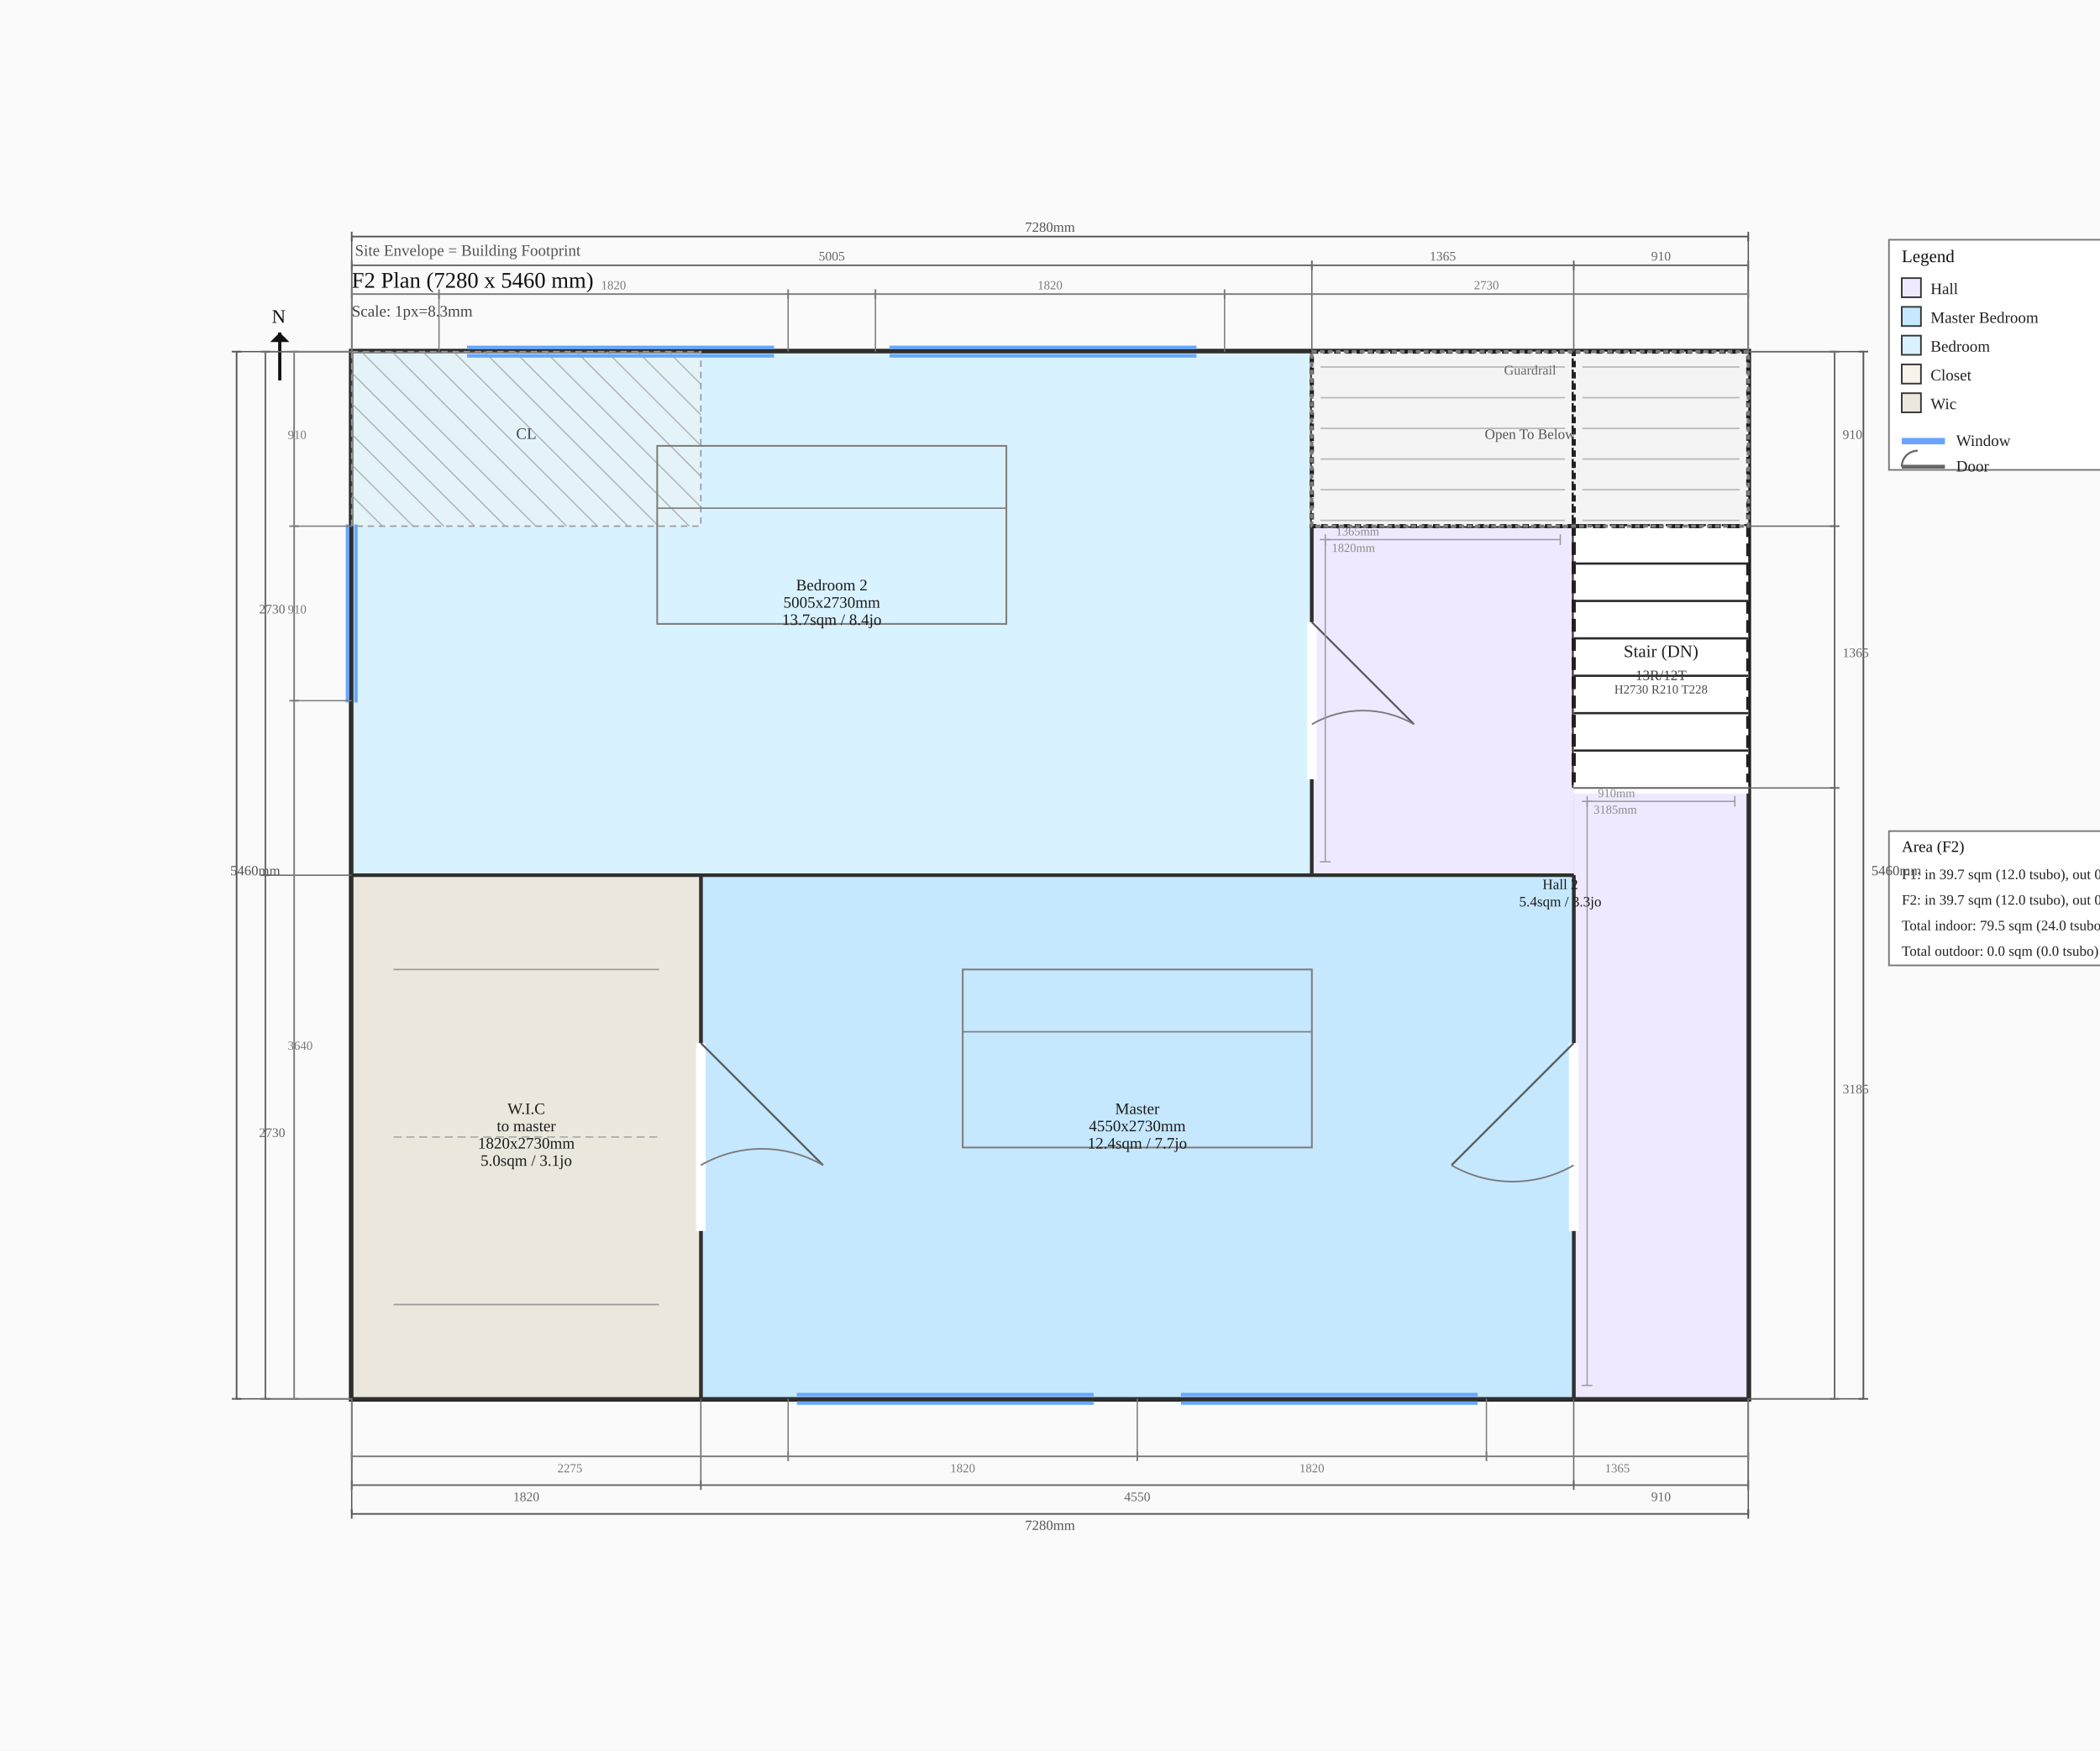
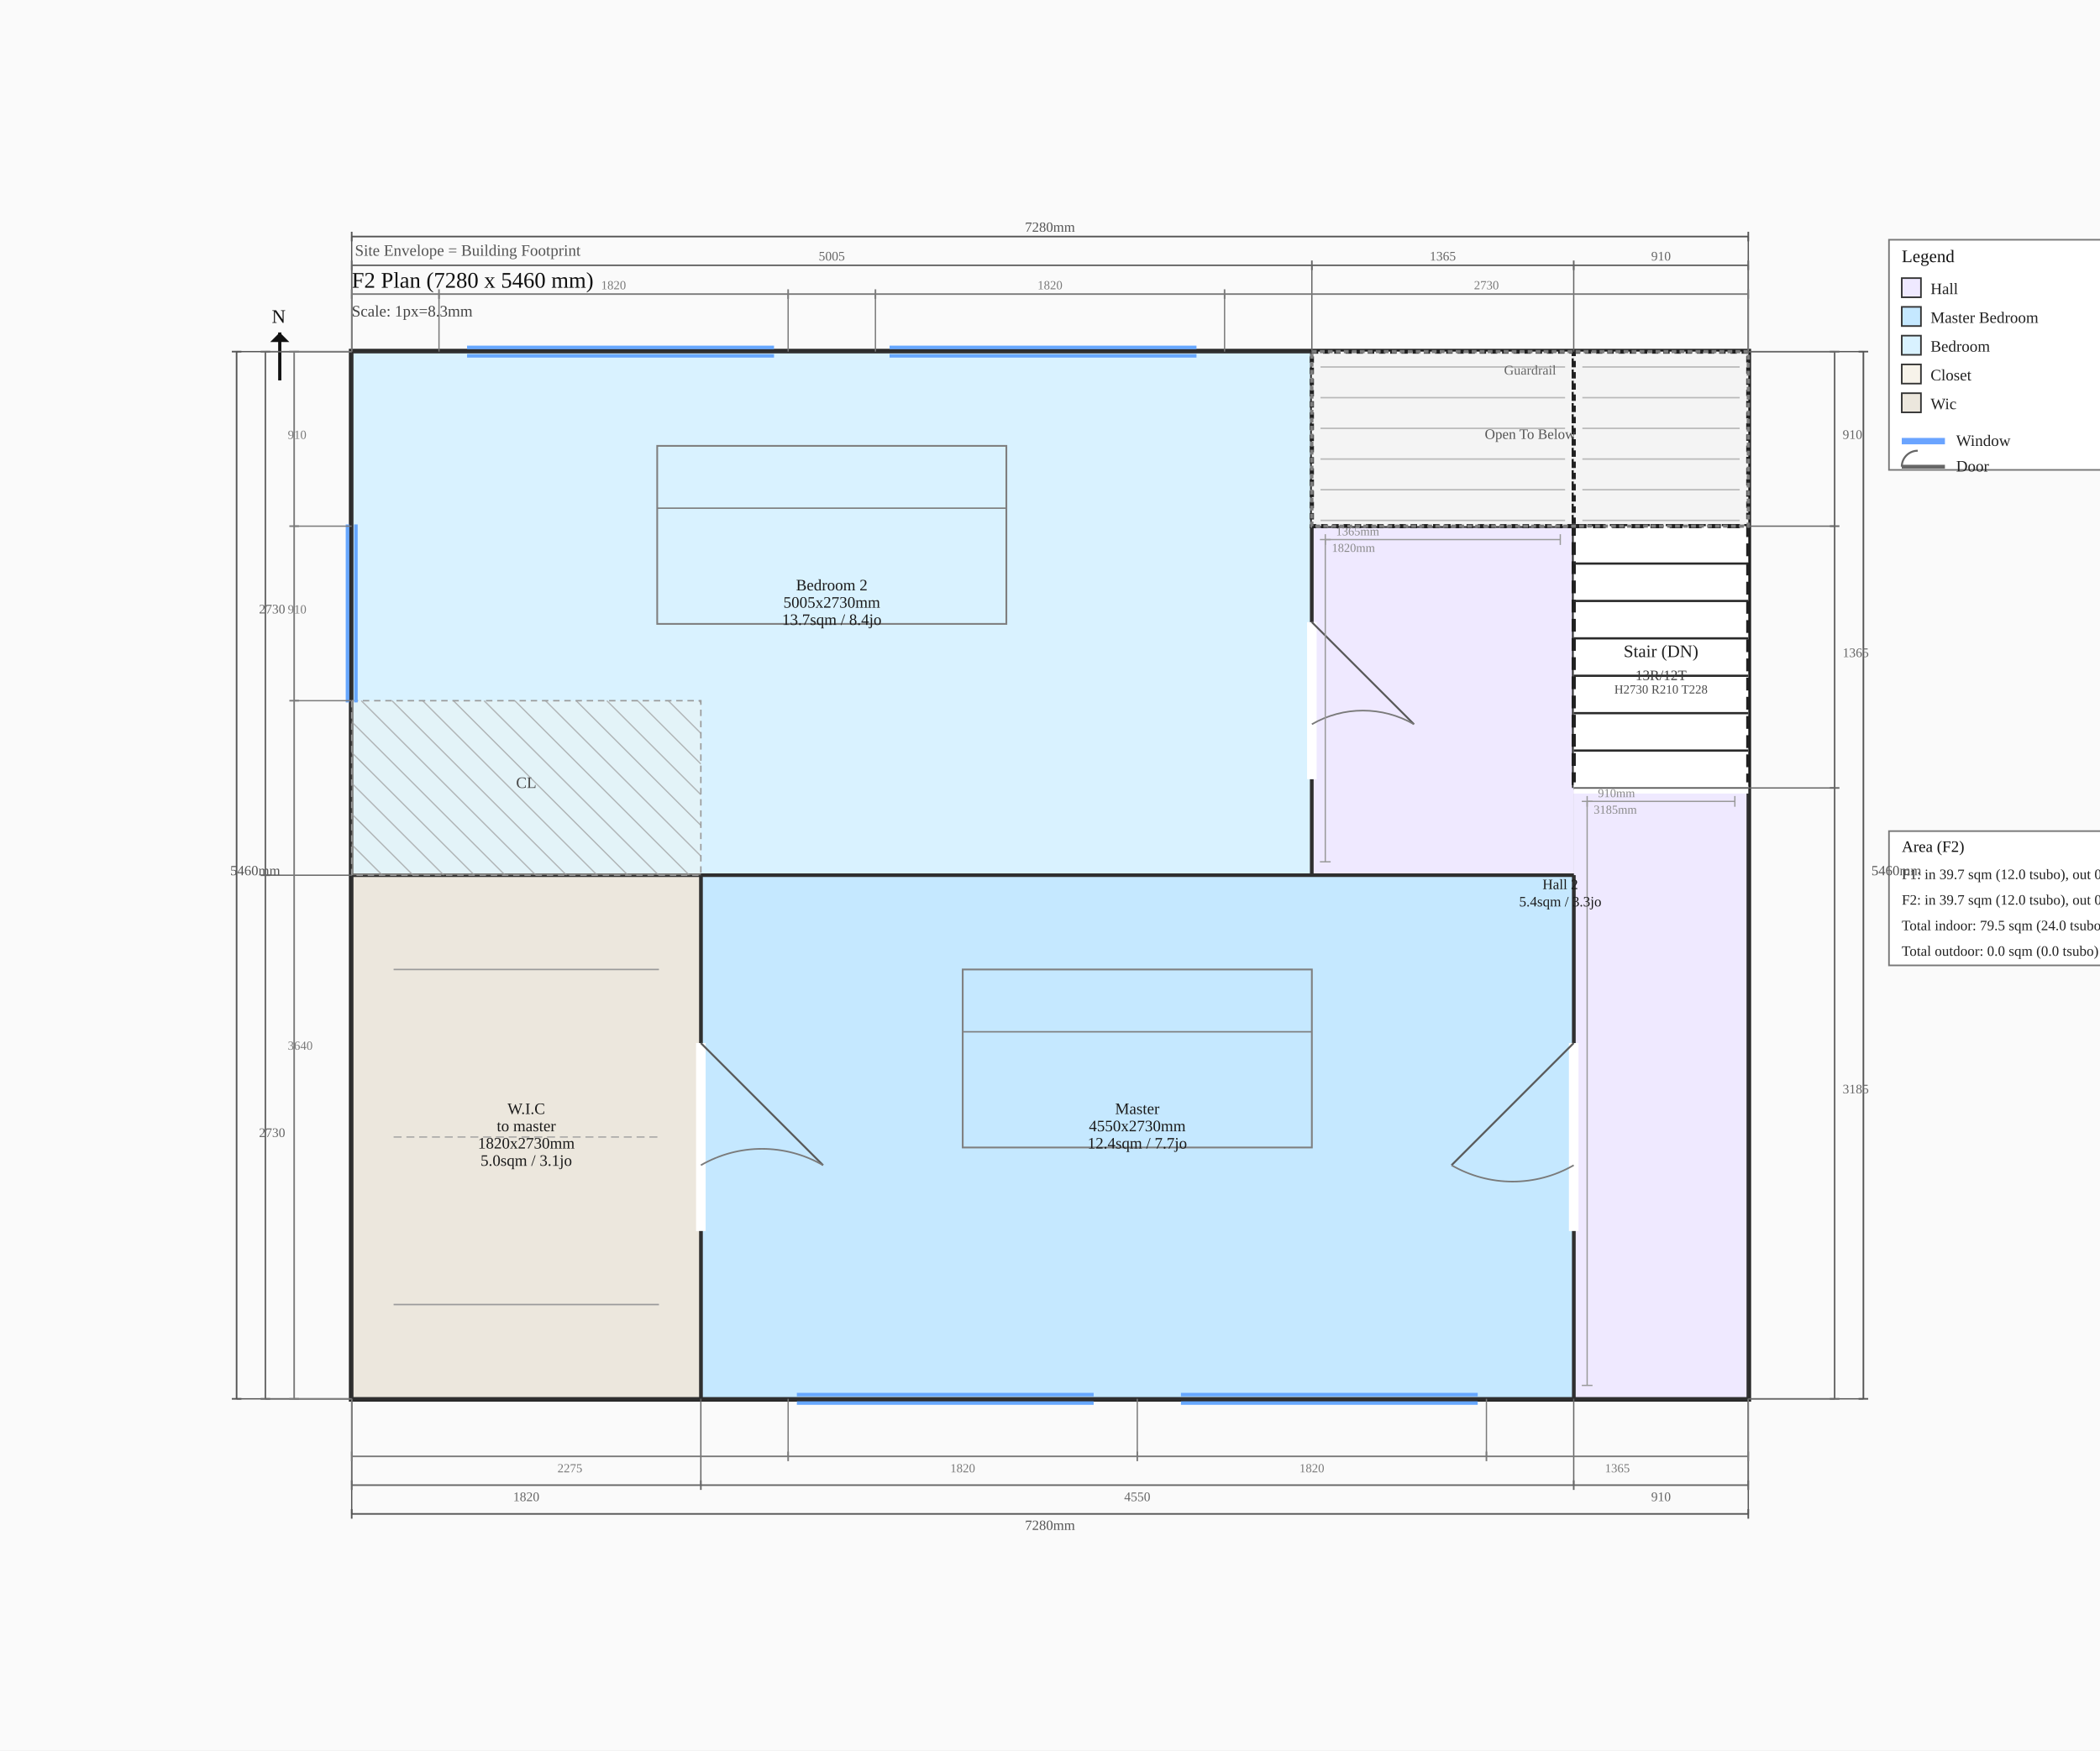
<svg xmlns="http://www.w3.org/2000/svg" baseProfile="tiny" height="1095.2px" version="1.2" width="1313.6px">
  <defs />
  <rect fill="#fafafa" height="1095.2" width="1313.6" x="0" y="0" />
  <line stroke="#ececec" stroke-width="0.7" x1="220.0" x2="220.0" y1="220.0" y2="875.2" />
  <line stroke="#ececec" stroke-width="0.7" x1="274.6" x2="274.6" y1="220.0" y2="875.2" />
  <line stroke="#ececec" stroke-width="0.7" x1="329.2" x2="329.2" y1="220.0" y2="875.2" />
  <line stroke="#ececec" stroke-width="0.7" x1="383.8" x2="383.8" y1="220.0" y2="875.2" />
  <line stroke="#ececec" stroke-width="0.7" x1="438.4" x2="438.4" y1="220.0" y2="875.2" />
  <line stroke="#ececec" stroke-width="0.7" x1="493.0" x2="493.0" y1="220.0" y2="875.2" />
  <line stroke="#ececec" stroke-width="0.7" x1="547.6" x2="547.6" y1="220.0" y2="875.2" />
  <line stroke="#ececec" stroke-width="0.7" x1="602.2" x2="602.2" y1="220.0" y2="875.2" />
  <line stroke="#ececec" stroke-width="0.7" x1="656.8" x2="656.8" y1="220.0" y2="875.2" />
  <line stroke="#ececec" stroke-width="0.7" x1="711.4" x2="711.4" y1="220.0" y2="875.2" />
  <line stroke="#ececec" stroke-width="0.7" x1="766.0" x2="766.0" y1="220.0" y2="875.2" />
  <line stroke="#ececec" stroke-width="0.7" x1="820.6" x2="820.6" y1="220.0" y2="875.2" />
  <line stroke="#ececec" stroke-width="0.7" x1="875.2" x2="875.2" y1="220.0" y2="875.2" />
  <line stroke="#ececec" stroke-width="0.7" x1="929.8" x2="929.8" y1="220.0" y2="875.2" />
  <line stroke="#ececec" stroke-width="0.7" x1="984.4" x2="984.4" y1="220.0" y2="875.2" />
  <line stroke="#ececec" stroke-width="0.7" x1="1039.0" x2="1039.0" y1="220.0" y2="875.2" />
  <line stroke="#ececec" stroke-width="0.7" x1="1093.6" x2="1093.6" y1="220.0" y2="875.2" />
  <line stroke="#d1d1d1" stroke-width="1.1" x1="220.0" x2="220.0" y1="220.0" y2="875.2" />
  <line stroke="#d1d1d1" stroke-width="1.1" x1="329.2" x2="329.2" y1="220.0" y2="875.2" />
  <line stroke="#d1d1d1" stroke-width="1.1" x1="438.4" x2="438.4" y1="220.0" y2="875.2" />
  <line stroke="#d1d1d1" stroke-width="1.1" x1="547.6" x2="547.6" y1="220.0" y2="875.2" />
  <line stroke="#d1d1d1" stroke-width="1.1" x1="656.8" x2="656.8" y1="220.0" y2="875.2" />
  <line stroke="#d1d1d1" stroke-width="1.1" x1="766.0" x2="766.0" y1="220.0" y2="875.2" />
  <line stroke="#d1d1d1" stroke-width="1.1" x1="875.2" x2="875.2" y1="220.0" y2="875.2" />
  <line stroke="#d1d1d1" stroke-width="1.1" x1="984.4" x2="984.4" y1="220.0" y2="875.2" />
  <line stroke="#d1d1d1" stroke-width="1.1" x1="1093.6" x2="1093.6" y1="220.0" y2="875.2" />
  <line stroke="#d1d1d1" stroke-width="1.1" x1="220.0" x2="1093.6" y1="220.0" y2="220.0" />
  <line stroke="#d1d1d1" stroke-width="1.1" x1="220.0" x2="1093.6" y1="329.2" y2="329.2" />
  <line stroke="#d1d1d1" stroke-width="1.1" x1="220.0" x2="1093.6" y1="438.4" y2="438.4" />
  <line stroke="#d1d1d1" stroke-width="1.1" x1="220.0" x2="1093.6" y1="547.6" y2="547.6" />
  <line stroke="#d1d1d1" stroke-width="1.1" x1="220.0" x2="1093.6" y1="656.8" y2="656.8" />
  <line stroke="#d1d1d1" stroke-width="1.1" x1="220.0" x2="1093.6" y1="766.0" y2="766.0" />
  <line stroke="#d1d1d1" stroke-width="1.1" x1="220.0" x2="1093.6" y1="875.2" y2="875.2" />
  <line stroke="#ececec" stroke-width="0.7" x1="220.0" x2="1093.6" y1="220.0" y2="220.0" />
  <line stroke="#ececec" stroke-width="0.7" x1="220.0" x2="1093.6" y1="274.6" y2="274.6" />
  <line stroke="#ececec" stroke-width="0.7" x1="220.0" x2="1093.6" y1="329.2" y2="329.2" />
  <line stroke="#ececec" stroke-width="0.7" x1="220.0" x2="1093.6" y1="383.8" y2="383.8" />
  <line stroke="#ececec" stroke-width="0.7" x1="220.0" x2="1093.6" y1="438.4" y2="438.4" />
  <line stroke="#ececec" stroke-width="0.7" x1="220.0" x2="1093.6" y1="493.0" y2="493.0" />
  <line stroke="#ececec" stroke-width="0.7" x1="220.0" x2="1093.6" y1="547.6" y2="547.6" />
  <line stroke="#ececec" stroke-width="0.7" x1="220.0" x2="1093.6" y1="602.2" y2="602.2" />
  <line stroke="#ececec" stroke-width="0.7" x1="220.0" x2="1093.6" y1="656.8" y2="656.8" />
  <line stroke="#ececec" stroke-width="0.7" x1="220.0" x2="1093.6" y1="711.4" y2="711.4" />
  <line stroke="#ececec" stroke-width="0.7" x1="220.0" x2="1093.6" y1="766.0" y2="766.0" />
  <line stroke="#ececec" stroke-width="0.7" x1="220.0" x2="1093.6" y1="820.6" y2="820.6" />
  <line stroke="#ececec" stroke-width="0.7" x1="220.0" x2="1093.6" y1="875.2" y2="875.2" />
  <rect fill="none" height="655.2" stroke="#6a6a6a" stroke-dasharray="8,4" stroke-width="2" width="873.6" x="220.0" y="220.0" />
  <rect fill="none" height="655.2" stroke="#1f1f1f" stroke-width="3.5" width="873.6" x="220.0" y="220.0" />
  <text fill="#555555" font-size="10" x="222.0" y="160.0">Site Envelope = Building Footprint</text>
  <rect fill="#d9f2ff" height="327.6" stroke="none" width="600.6" x="220.0" y="220.0" />
  <line stroke="#2f2f2f" stroke-width="2.2" x1="220.0" x2="820.6" y1="547.6" y2="547.6" />
  <line stroke="#2f2f2f" stroke-width="2.2" x1="220.0" x2="820.6" y1="220.0" y2="220.0" />
  <line stroke="#2f2f2f" stroke-width="2.2" x1="820.6" x2="820.6" y1="220.0" y2="547.6" />
  <line stroke="#2f2f2f" stroke-width="2.2" x1="220.0" x2="220.0" y1="220.0" y2="547.6" />
  <rect fill="#efe9ff" height="382.2" stroke="none" width="109.2" x="984.4" y="493.0" />
  <rect fill="#efe9ff" height="218.4" stroke="none" width="163.8" x="820.6" y="329.2" />
  <line stroke="#2f2f2f" stroke-width="2.2" x1="984.4" x2="1093.6" y1="875.2" y2="875.2" />
  <line stroke="#2f2f2f" stroke-width="2.2" x1="820.6" x2="984.4" y1="547.6" y2="547.6" />
  <line stroke="#2f2f2f" stroke-width="2.2" x1="820.6" x2="984.4" y1="329.2" y2="329.2" />
  <line stroke="#2f2f2f" stroke-width="2.2" x1="984.4" x2="1093.6" y1="493.0" y2="493.0" />
  <line stroke="#2f2f2f" stroke-width="2.2" x1="984.4" x2="984.4" y1="329.2" y2="493.0" />
  <line stroke="#2f2f2f" stroke-width="2.2" x1="984.4" x2="984.4" y1="547.6" y2="875.2" />
  <line stroke="#2f2f2f" stroke-width="2.2" x1="820.6" x2="820.6" y1="329.2" y2="547.6" />
  <line stroke="#2f2f2f" stroke-width="2.2" x1="1093.6" x2="1093.6" y1="493.0" y2="875.2" />
  <rect fill="#c5e8ff" height="327.6" stroke="none" width="546.0" x="438.4" y="547.6" />
  <line stroke="#2f2f2f" stroke-width="2.2" x1="438.4" x2="984.4" y1="547.6" y2="547.6" />
  <line stroke="#2f2f2f" stroke-width="2.2" x1="438.4" x2="984.4" y1="875.2" y2="875.2" />
  <line stroke="#2f2f2f" stroke-width="2.2" x1="984.4" x2="984.4" y1="547.6" y2="875.2" />
  <line stroke="#2f2f2f" stroke-width="2.2" x1="438.4" x2="438.4" y1="547.6" y2="875.2" />
  <rect fill="#ece7dd" height="327.6" stroke="none" width="218.4" x="220.0" y="547.6" />
  <line stroke="#2f2f2f" stroke-width="2.2" x1="220.0" x2="438.4" y1="547.6" y2="547.6" />
  <line stroke="#2f2f2f" stroke-width="2.2" x1="220.0" x2="438.4" y1="875.2" y2="875.2" />
  <line stroke="#2f2f2f" stroke-width="2.2" x1="220.0" x2="220.0" y1="547.6" y2="875.2" />
  <line stroke="#2f2f2f" stroke-width="2.2" x1="438.4" x2="438.4" y1="547.6" y2="875.2" />
-   <rect fill="#f7f3ea" fill-opacity="0.35" height="109.2" stroke="#9a9a9a" stroke-dasharray="4,3" stroke-width="0.9" width="218.4" x="220.0" y="220.0" />
-   <line stroke="#9c9c9c" stroke-opacity="0.7" stroke-width="0.8" x1="220.0" x2="239.2" y1="310.0" y2="329.2" />
-   <line stroke="#9c9c9c" stroke-opacity="0.7" stroke-width="0.8" x1="220.0" x2="258.4" y1="290.8" y2="329.2" />
-   <line stroke="#9c9c9c" stroke-opacity="0.7" stroke-width="0.8" x1="220.0" x2="277.6" y1="271.6" y2="329.2" />
-   <line stroke="#9c9c9c" stroke-opacity="0.7" stroke-width="0.8" x1="220.0" x2="296.8" y1="252.4" y2="329.2" />
-   <line stroke="#9c9c9c" stroke-opacity="0.7" stroke-width="0.8" x1="220.0" x2="316.0" y1="233.2" y2="329.2" />
-   <line stroke="#9c9c9c" stroke-opacity="0.7" stroke-width="0.8" x1="226.0" x2="335.2" y1="220.0" y2="329.2" />
-   <line stroke="#9c9c9c" stroke-opacity="0.7" stroke-width="0.8" x1="245.2" x2="354.4" y1="220.0" y2="329.2" />
-   <line stroke="#9c9c9c" stroke-opacity="0.7" stroke-width="0.8" x1="264.4" x2="373.6" y1="220.0" y2="329.2" />
-   <line stroke="#9c9c9c" stroke-opacity="0.7" stroke-width="0.8" x1="283.6" x2="392.8" y1="220.0" y2="329.2" />
-   <line stroke="#9c9c9c" stroke-opacity="0.7" stroke-width="0.8" x1="302.8" x2="412.0" y1="220.0" y2="329.2" />
-   <line stroke="#9c9c9c" stroke-opacity="0.7" stroke-width="0.8" x1="322.0" x2="431.2" y1="220.0" y2="329.2" />
-   <line stroke="#9c9c9c" stroke-opacity="0.7" stroke-width="0.8" x1="341.2" x2="438.4" y1="220.0" y2="317.2" />
-   <line stroke="#9c9c9c" stroke-opacity="0.7" stroke-width="0.8" x1="360.4" x2="438.4" y1="220.0" y2="298.0" />
-   <line stroke="#9c9c9c" stroke-opacity="0.7" stroke-width="0.8" x1="379.6" x2="438.4" y1="220.0" y2="278.8" />
-   <line stroke="#9c9c9c" stroke-opacity="0.7" stroke-width="0.8" x1="398.8" x2="438.4" y1="220.0" y2="259.6" />
-   <line stroke="#9c9c9c" stroke-opacity="0.7" stroke-width="0.8" x1="418.0" x2="438.4" y1="220.0" y2="240.4" />
-   <line stroke="#9c9c9c" stroke-opacity="0.7" stroke-width="0.8" x1="437.2" x2="438.4" y1="220.0" y2="221.2" />
+   <rect fill="#f7f3ea" fill-opacity="0.35" height="109.2" stroke="#9a9a9a" stroke-dasharray="4,3" stroke-width="0.9" width="218.4" x="220.0" y="438.4" />
+   <line stroke="#9c9c9c" stroke-opacity="0.7" stroke-width="0.8" x1="220.0" x2="239.2" y1="528.4" y2="547.6" />
+   <line stroke="#9c9c9c" stroke-opacity="0.7" stroke-width="0.8" x1="220.0" x2="258.4" y1="509.2" y2="547.6" />
+   <line stroke="#9c9c9c" stroke-opacity="0.7" stroke-width="0.8" x1="220.0" x2="277.6" y1="490.0" y2="547.6" />
+   <line stroke="#9c9c9c" stroke-opacity="0.7" stroke-width="0.8" x1="220.0" x2="296.8" y1="470.8" y2="547.6" />
+   <line stroke="#9c9c9c" stroke-opacity="0.7" stroke-width="0.8" x1="220.0" x2="316.0" y1="451.6" y2="547.6" />
+   <line stroke="#9c9c9c" stroke-opacity="0.7" stroke-width="0.8" x1="226.0" x2="335.2" y1="438.4" y2="547.6" />
+   <line stroke="#9c9c9c" stroke-opacity="0.7" stroke-width="0.8" x1="245.2" x2="354.4" y1="438.4" y2="547.6" />
+   <line stroke="#9c9c9c" stroke-opacity="0.7" stroke-width="0.8" x1="264.4" x2="373.6" y1="438.4" y2="547.6" />
+   <line stroke="#9c9c9c" stroke-opacity="0.7" stroke-width="0.8" x1="283.6" x2="392.8" y1="438.4" y2="547.6" />
+   <line stroke="#9c9c9c" stroke-opacity="0.7" stroke-width="0.8" x1="302.8" x2="412.0" y1="438.4" y2="547.6" />
+   <line stroke="#9c9c9c" stroke-opacity="0.7" stroke-width="0.8" x1="322.0" x2="431.2" y1="438.4" y2="547.6" />
+   <line stroke="#9c9c9c" stroke-opacity="0.7" stroke-width="0.8" x1="341.2" x2="438.4" y1="438.4" y2="535.6" />
+   <line stroke="#9c9c9c" stroke-opacity="0.7" stroke-width="0.8" x1="360.4" x2="438.4" y1="438.4" y2="516.4" />
+   <line stroke="#9c9c9c" stroke-opacity="0.7" stroke-width="0.8" x1="379.6" x2="438.4" y1="438.4" y2="497.2" />
+   <line stroke="#9c9c9c" stroke-opacity="0.7" stroke-width="0.8" x1="398.8" x2="438.4" y1="438.4" y2="478.0" />
+   <line stroke="#9c9c9c" stroke-opacity="0.7" stroke-width="0.8" x1="418.0" x2="438.4" y1="438.4" y2="458.8" />
+   <line stroke="#9c9c9c" stroke-opacity="0.7" stroke-width="0.8" x1="437.2" x2="438.4" y1="438.4" y2="439.6" />
  <rect fill="none" height="111.384" stroke="#7f7f7f" stroke-width="1.1" width="218.4" x="602.2" y="606.568" />
  <line stroke="#7f7f7f" stroke-width="0.9" x1="602.2" x2="820.6" y1="645.552" y2="645.552" />
  <rect fill="none" height="111.384" stroke="#7f7f7f" stroke-width="1.1" width="218.4" x="411.1" y="278.968" />
  <line stroke="#7f7f7f" stroke-width="0.9" x1="411.1" x2="629.5" y1="317.952" y2="317.952" />
  <line stroke="#9a9a9a" stroke-width="0.9" x1="246.208" x2="412.192" y1="606.568" y2="606.568" />
  <line stroke="#9a9a9a" stroke-width="0.9" x1="246.208" x2="412.192" y1="816.232" y2="816.232" />
  <line stroke="#9a9a9a" stroke-dasharray="5,3" stroke-width="0.7" x1="246.208" x2="412.192" y1="711.4" y2="711.4" />
  <rect fill="#f4f4f4" height="109.2" stroke="#202020" stroke-dasharray="4,3" stroke-width="2.6" width="163.8" x="820.6" y="220.0" />
  <line stroke="#b8b8b8" stroke-width="0.9" x1="826.0" x2="979.0" y1="229.6" y2="229.6" />
  <line stroke="#b8b8b8" stroke-width="0.9" x1="826.0" x2="979.0" y1="248.8" y2="248.8" />
  <line stroke="#b8b8b8" stroke-width="0.9" x1="826.0" x2="979.0" y1="268.0" y2="268.0" />
  <line stroke="#b8b8b8" stroke-width="0.9" x1="826.0" x2="979.0" y1="287.2" y2="287.2" />
  <line stroke="#b8b8b8" stroke-width="0.9" x1="826.0" x2="979.0" y1="306.4" y2="306.4" />
  <line stroke="#b8b8b8" stroke-width="0.9" x1="826.0" x2="979.0" y1="325.6" y2="325.6" />
  <rect fill="#f4f4f4" height="109.2" stroke="#202020" stroke-dasharray="4,3" stroke-width="2.6" width="109.2" x="984.4" y="220.0" />
  <line stroke="#b8b8b8" stroke-width="0.9" x1="989.8" x2="1088.2" y1="229.6" y2="229.6" />
  <line stroke="#b8b8b8" stroke-width="0.9" x1="989.8" x2="1088.2" y1="248.8" y2="248.8" />
  <line stroke="#b8b8b8" stroke-width="0.9" x1="989.8" x2="1088.2" y1="268.0" y2="268.0" />
  <line stroke="#b8b8b8" stroke-width="0.9" x1="989.8" x2="1088.2" y1="287.2" y2="287.2" />
  <line stroke="#b8b8b8" stroke-width="0.9" x1="989.8" x2="1088.2" y1="306.4" y2="306.4" />
  <line stroke="#b8b8b8" stroke-width="0.9" x1="989.8" x2="1088.2" y1="325.6" y2="325.6" />
  <rect fill="#ffffff" height="163.8" stroke="#202020" stroke-dasharray="8,4" stroke-width="2.6" width="109.2" x="984.4" y="329.2" />
  <text fill="#555555" font-size="9" text-anchor="middle" x="957.1" y="274.6">Open To Below</text>
  <rect fill="none" height="109.2" stroke="#7e7e7e" stroke-dasharray="3,2" stroke-width="2.0" width="273.0" x="820.6" y="220.0" />
  <text fill="#666666" font-size="8.5" text-anchor="middle" x="957.1" y="234.4">Guardrail</text>
  <line stroke="#2a2a2a" stroke-width="1.4" x1="984.4" x2="1093.6" y1="352.6" y2="352.6" />
  <line stroke="#2a2a2a" stroke-width="1.4" x1="984.4" x2="1093.6" y1="376.0" y2="376.0" />
  <line stroke="#2a2a2a" stroke-width="1.4" x1="984.4" x2="1093.6" y1="399.4" y2="399.4" />
  <line stroke="#2a2a2a" stroke-width="1.4" x1="984.4" x2="1093.6" y1="422.8" y2="422.8" />
  <line stroke="#2a2a2a" stroke-width="1.4" x1="984.4" x2="1093.6" y1="446.2" y2="446.2" />
  <line stroke="#2a2a2a" stroke-width="1.4" x1="984.4" x2="1093.6" y1="469.6" y2="469.6" />
  <text fill="#202020" font-size="11" text-anchor="middle" x="1039.0" y="411.1">Stair (DN)</text>
  <text fill="#3a3a3a" font-size="9.0" text-anchor="middle" x="1039.0" y="425.5">13R/12T</text>
  <text fill="#4a4a4a" font-size="7.8" text-anchor="middle" x="1039.0" y="433.9">H2730 R210 T228</text>
  <line stroke="#ffffff" stroke-width="7" x1="984.4" x2="1093.6" y1="493.0" y2="493.0" />
  <line stroke="#5e5e5e" stroke-width="1.0" x1="984.4" x2="1093.6" y1="493.0" y2="493.0" />
  <line stroke="#ffffff" stroke-width="6" x1="984.4" x2="984.4" y1="652.6" y2="770.2" />
  <line stroke="#595959" stroke-width="1.2" x1="984.4" x2="907.96" y1="652.6" y2="729.04" />
  <path d="M 984.4,729.04 A 76.44,76.44 0 0 1 907.96,729.04" fill="none" stroke="#7a7a7a" stroke-width="1.0" />
  <line stroke="#ffffff" stroke-width="6" x1="820.6" x2="820.6" y1="389.26" y2="487.54" />
  <line stroke="#595959" stroke-width="1.2" x1="820.6" x2="884.482" y1="389.26" y2="453.142" />
  <path d="M 820.6,453.142 A 63.882,63.882 0 0 1 884.482,453.142" fill="none" stroke="#7a7a7a" stroke-width="1.0" />
  <line stroke="#ffffff" stroke-width="6" x1="438.4" x2="438.4" y1="652.6" y2="770.2" />
  <line stroke="#595959" stroke-width="1.2" x1="438.4" x2="514.84" y1="652.6" y2="729.04" />
  <path d="M 438.4,729.04 A 76.44,76.44 0 0 1 514.84,729.04" fill="none" stroke="#7a7a7a" stroke-width="1.0" />
  <line stroke="#66a7ff" stroke-width="2.2" x1="498.46" x2="684.1" y1="872.56" y2="872.56" />
  <line stroke="#66a7ff" stroke-width="2.2" x1="498.46" x2="684.1" y1="877.84" y2="877.84" />
  <line stroke="#66a7ff" stroke-width="2.2" x1="738.7" x2="924.34" y1="872.56" y2="872.56" />
  <line stroke="#66a7ff" stroke-width="2.2" x1="738.7" x2="924.34" y1="877.84" y2="877.84" />
  <line stroke="#66a7ff" stroke-width="2.2" x1="217.36" x2="217.36" y1="328.12" y2="439.48" />
  <line stroke="#66a7ff" stroke-width="2.2" x1="222.64" x2="222.64" y1="328.12" y2="439.48" />
  <line stroke="#66a7ff" stroke-width="2.2" x1="292.168" x2="484.168" y1="217.36" y2="217.36" />
  <line stroke="#66a7ff" stroke-width="2.2" x1="292.168" x2="484.168" y1="222.64" y2="222.64" />
  <line stroke="#66a7ff" stroke-width="2.2" x1="556.432" x2="748.432" y1="217.36" y2="217.36" />
  <line stroke="#66a7ff" stroke-width="2.2" x1="556.432" x2="748.432" y1="222.64" y2="222.64" />
  <line stroke="#9a9a9a" stroke-width="0.8" x1="992.8" x2="1085.2" y1="501.4" y2="501.4" />
  <line stroke="#9a9a9a" stroke-width="0.8" x1="992.8" x2="992.8" y1="498.04" y2="504.76" />
  <line stroke="#9a9a9a" stroke-width="0.8" x1="1085.2" x2="1085.2" y1="498.04" y2="504.76" />
  <text fill="#8a8a8a" font-size="7.6" text-anchor="start" x="999.52" y="498.76">910mm</text>
  <line stroke="#9a9a9a" stroke-width="0.8" x1="992.8" x2="992.8" y1="501.4" y2="866.8" />
  <line stroke="#9a9a9a" stroke-width="0.8" x1="989.44" x2="996.16" y1="501.4" y2="501.4" />
  <line stroke="#9a9a9a" stroke-width="0.8" x1="989.44" x2="996.16" y1="866.8" y2="866.8" />
  <text fill="#8a8a8a" font-size="7.6" text-anchor="start" x="996.88" y="509.08">3185mm</text>
  <line stroke="#9a9a9a" stroke-width="0.8" x1="829.0" x2="976.0" y1="337.6" y2="337.6" />
  <line stroke="#9a9a9a" stroke-width="0.8" x1="829.0" x2="829.0" y1="334.24" y2="340.96" />
  <line stroke="#9a9a9a" stroke-width="0.8" x1="976.0" x2="976.0" y1="334.24" y2="340.96" />
  <text fill="#8a8a8a" font-size="7.6" text-anchor="start" x="835.72" y="334.96">1365mm</text>
  <line stroke="#9a9a9a" stroke-width="0.8" x1="829.0" x2="829.0" y1="337.6" y2="539.2" />
  <line stroke="#9a9a9a" stroke-width="0.8" x1="825.64" x2="832.36" y1="337.6" y2="337.6" />
  <line stroke="#9a9a9a" stroke-width="0.8" x1="825.64" x2="832.36" y1="539.2" y2="539.2" />
  <text fill="#8a8a8a" font-size="7.6" text-anchor="start" x="833.08" y="345.28">1820mm</text>
  <text fill="#1b1b1b" font-size="10" text-anchor="middle" x="520.3" y="369.4">Bedroom 2</text>
  <text fill="#1b1b1b" font-size="10" text-anchor="middle" x="520.3" y="380.2">5005x2730mm</text>
  <text fill="#1b1b1b" font-size="10" text-anchor="middle" x="520.3" y="391.0">13.7sqm / 8.4jo</text>
  <text fill="#1b1b1b" font-size="9" text-anchor="middle" x="976.0" y="556.3">Hall 2</text>
  <text fill="#1b1b1b" font-size="9" text-anchor="middle" x="976.0" y="567.1">5.4sqm / 3.3jo</text>
  <text fill="#1b1b1b" font-size="10" text-anchor="middle" x="711.4" y="697.0">Master</text>
  <text fill="#1b1b1b" font-size="10" text-anchor="middle" x="711.4" y="707.8">4550x2730mm</text>
  <text fill="#1b1b1b" font-size="10" text-anchor="middle" x="711.4" y="718.6">12.4sqm / 7.7jo</text>
  <text fill="#1b1b1b" font-size="10" text-anchor="middle" x="329.2" y="697.0">W.I.C</text>
  <text fill="#1b1b1b" font-size="10" text-anchor="middle" x="329.2" y="707.8">to master</text>
  <text fill="#1b1b1b" font-size="10" text-anchor="middle" x="329.2" y="718.6">1820x2730mm</text>
  <text fill="#1b1b1b" font-size="10" text-anchor="middle" x="329.2" y="729.4">5.0sqm / 3.1jo</text>
-   <text fill="#4a4a4a" font-size="10" text-anchor="middle" x="329.2" y="274.6">CL</text>
+   <text fill="#4a4a4a" font-size="10" text-anchor="middle" x="329.2" y="493.0">CL</text>
  <text fill="#111111" font-size="14" x="220.0" y="180.0">F2 Plan  (7280 x 5460 mm)</text>
  <text fill="#444444" font-size="10" x="220.0" y="198.0">Scale: 1px=8.3mm</text>
  <rect fill="#ffffff" height="144" stroke="#777777" stroke-width="1" width="170" x="1181.6" y="150.0" />
  <text fill="#111111" font-size="11" x="1189.6" y="164.0">Legend</text>
  <rect fill="#efe9ff" height="12" stroke="#333333" stroke-width="1" width="12" x="1189.6" y="174.0" />
  <text fill="#222222" font-size="10" x="1207.6" y="184.0">Hall</text>
  <rect fill="#c5e8ff" height="12" stroke="#333333" stroke-width="1" width="12" x="1189.6" y="192.0" />
  <text fill="#222222" font-size="10" x="1207.6" y="202.0">Master Bedroom</text>
  <rect fill="#d9f2ff" height="12" stroke="#333333" stroke-width="1" width="12" x="1189.6" y="210.0" />
  <text fill="#222222" font-size="10" x="1207.6" y="220.0">Bedroom</text>
  <rect fill="#f7f3ea" height="12" stroke="#333333" stroke-width="1" width="12" x="1189.6" y="228.0" />
  <text fill="#222222" font-size="10" x="1207.6" y="238.0">Closet</text>
  <rect fill="#ece7dd" height="12" stroke="#333333" stroke-width="1" width="12" x="1189.6" y="246.0" />
  <text fill="#222222" font-size="10" x="1207.6" y="256.0">Wic</text>
  <line stroke="#6aa4ff" stroke-width="4" x1="1189.6" x2="1216.6" y1="276.0" y2="276.0" />
  <text fill="#222222" font-size="10" x="1223.6" y="279.0">Window</text>
  <line stroke="#666666" stroke-width="2.4" x1="1189.6" x2="1216.6" y1="292.0" y2="292.0" />
  <path d="M 1189.6,292.0 A 10,10 0 0 1 1199.6,282.0" fill="none" stroke="#666666" stroke-width="1.2" />
  <text fill="#222222" font-size="10" x="1223.6" y="295.0">Door</text>
  <rect fill="#ffffff" height="84" stroke="#777777" stroke-width="1" width="200" x="1181.6" y="520.0" />
  <text fill="#111111" font-size="10" x="1189.6" y="533.0">Area (F2)</text>
  <text fill="#222222" font-size="9" x="1189.6" y="550.0">F1: in 39.7 sqm (12.0 tsubo), out 0.0 sqm (0.0 tsubo)</text>
  <text fill="#222222" font-size="9" x="1189.6" y="566.0">F2: in 39.7 sqm (12.0 tsubo), out 0.0 sqm (0.0 tsubo)</text>
  <text fill="#222222" font-size="9" x="1189.6" y="582.0">Total indoor: 79.5 sqm (24.0 tsubo)</text>
  <text fill="#222222" font-size="9" x="1189.6" y="598.0">Total outdoor: 0.0 sqm (0.0 tsubo)</text>
  <line stroke="#111111" stroke-width="2" x1="175.0" x2="175.0" y1="238.0" y2="208.0" />
  <polygon fill="#111111" points="175.0,208.0 181.0,214.0 169.0,214.0" />
  <text fill="#111111" font-size="12" x="170.0" y="202.0">N</text>
  <line stroke="#545454" stroke-width="1.0" x1="220.0" x2="1093.6" y1="148.0" y2="148.0" />
  <line stroke="#545454" stroke-width="0.8" x1="220.0" x2="220.0" y1="220.0" y2="148.0" />
  <line stroke="#545454" stroke-width="1.0" x1="220.0" x2="220.0" y1="145.0" y2="151.0" />
  <line stroke="#545454" stroke-width="0.8" x1="1093.6" x2="1093.6" y1="220.0" y2="148.0" />
  <line stroke="#545454" stroke-width="1.0" x1="1093.6" x2="1093.6" y1="145.0" y2="151.0" />
  <text fill="#545454" font-size="8.8" text-anchor="middle" x="656.8" y="145.0">7280mm</text>
  <line stroke="#666666" stroke-width="1.0" x1="220.0" x2="1093.6" y1="166.0" y2="166.0" />
  <line stroke="#666666" stroke-width="0.8" x1="220.0" x2="220.0" y1="220.0" y2="166.0" />
  <line stroke="#666666" stroke-width="1.0" x1="220.0" x2="220.0" y1="163.0" y2="169.0" />
  <line stroke="#666666" stroke-width="0.8" x1="820.6" x2="820.6" y1="220.0" y2="166.0" />
  <line stroke="#666666" stroke-width="1.0" x1="820.6" x2="820.6" y1="163.0" y2="169.0" />
  <line stroke="#666666" stroke-width="0.8" x1="984.4" x2="984.4" y1="220.0" y2="166.0" />
  <line stroke="#666666" stroke-width="1.0" x1="984.4" x2="984.4" y1="163.0" y2="169.0" />
  <line stroke="#666666" stroke-width="0.8" x1="1093.6" x2="1093.6" y1="220.0" y2="166.0" />
  <line stroke="#666666" stroke-width="1.0" x1="1093.6" x2="1093.6" y1="163.0" y2="169.0" />
  <text fill="#666666" font-size="8.2" text-anchor="middle" x="520.3" y="163.0">5005</text>
  <text fill="#666666" font-size="8.2" text-anchor="middle" x="902.5" y="163.0">1365</text>
  <text fill="#666666" font-size="8.2" text-anchor="middle" x="1039.0" y="163.0">910</text>
  <line stroke="#7a7a7a" stroke-width="1.0" x1="220.0" x2="1093.6" y1="184.0" y2="184.0" />
  <line stroke="#7a7a7a" stroke-width="0.8" x1="220.0" x2="220.0" y1="220.0" y2="184.0" />
  <line stroke="#7a7a7a" stroke-width="1.0" x1="220.0" x2="220.0" y1="181.0" y2="187.0" />
  <line stroke="#7a7a7a" stroke-width="0.8" x1="274.6" x2="274.6" y1="220.0" y2="184.0" />
  <line stroke="#7a7a7a" stroke-width="1.0" x1="274.6" x2="274.6" y1="181.0" y2="187.0" />
  <line stroke="#7a7a7a" stroke-width="0.8" x1="493.0" x2="493.0" y1="220.0" y2="184.0" />
  <line stroke="#7a7a7a" stroke-width="1.0" x1="493.0" x2="493.0" y1="181.0" y2="187.0" />
  <line stroke="#7a7a7a" stroke-width="0.8" x1="547.6" x2="547.6" y1="220.0" y2="184.0" />
  <line stroke="#7a7a7a" stroke-width="1.0" x1="547.6" x2="547.6" y1="181.0" y2="187.0" />
  <line stroke="#7a7a7a" stroke-width="0.8" x1="766.0" x2="766.0" y1="220.0" y2="184.0" />
  <line stroke="#7a7a7a" stroke-width="1.0" x1="766.0" x2="766.0" y1="181.0" y2="187.0" />
  <line stroke="#7a7a7a" stroke-width="0.8" x1="1093.6" x2="1093.6" y1="220.0" y2="184.0" />
  <line stroke="#7a7a7a" stroke-width="1.0" x1="1093.6" x2="1093.6" y1="181.0" y2="187.0" />
  <text fill="#7a7a7a" font-size="7.8" text-anchor="middle" x="383.8" y="181.0">1820</text>
  <text fill="#7a7a7a" font-size="7.8" text-anchor="middle" x="656.8" y="181.0">1820</text>
  <text fill="#7a7a7a" font-size="7.8" text-anchor="middle" x="929.8" y="181.0">2730</text>
  <line stroke="#545454" stroke-width="1.0" x1="220.0" x2="1093.6" y1="947.2" y2="947.2" />
  <line stroke="#545454" stroke-width="0.8" x1="220.0" x2="220.0" y1="875.2" y2="947.2" />
  <line stroke="#545454" stroke-width="1.0" x1="220.0" x2="220.0" y1="944.2" y2="950.2" />
  <line stroke="#545454" stroke-width="0.8" x1="1093.6" x2="1093.6" y1="875.2" y2="947.2" />
  <line stroke="#545454" stroke-width="1.0" x1="1093.6" x2="1093.6" y1="944.2" y2="950.2" />
  <text fill="#545454" font-size="8.8" text-anchor="middle" x="656.8" y="957.2">7280mm</text>
  <line stroke="#666666" stroke-width="1.0" x1="220.0" x2="1093.6" y1="929.2" y2="929.2" />
  <line stroke="#666666" stroke-width="0.8" x1="220.0" x2="220.0" y1="875.2" y2="929.2" />
  <line stroke="#666666" stroke-width="1.0" x1="220.0" x2="220.0" y1="926.2" y2="932.2" />
  <line stroke="#666666" stroke-width="0.8" x1="438.4" x2="438.4" y1="875.2" y2="929.2" />
  <line stroke="#666666" stroke-width="1.0" x1="438.4" x2="438.4" y1="926.2" y2="932.2" />
  <line stroke="#666666" stroke-width="0.8" x1="984.4" x2="984.4" y1="875.2" y2="929.2" />
  <line stroke="#666666" stroke-width="1.0" x1="984.4" x2="984.4" y1="926.2" y2="932.2" />
  <line stroke="#666666" stroke-width="0.8" x1="1093.6" x2="1093.6" y1="875.2" y2="929.2" />
  <line stroke="#666666" stroke-width="1.0" x1="1093.6" x2="1093.6" y1="926.2" y2="932.2" />
  <text fill="#666666" font-size="8.2" text-anchor="middle" x="329.2" y="939.2">1820</text>
  <text fill="#666666" font-size="8.2" text-anchor="middle" x="711.4" y="939.2">4550</text>
  <text fill="#666666" font-size="8.2" text-anchor="middle" x="1039.0" y="939.2">910</text>
  <line stroke="#7a7a7a" stroke-width="1.0" x1="220.0" x2="1093.6" y1="911.2" y2="911.2" />
  <line stroke="#7a7a7a" stroke-width="0.8" x1="220.0" x2="220.0" y1="875.2" y2="911.2" />
  <line stroke="#7a7a7a" stroke-width="1.0" x1="220.0" x2="220.0" y1="908.2" y2="914.2" />
  <line stroke="#7a7a7a" stroke-width="0.8" x1="493.0" x2="493.0" y1="875.2" y2="911.2" />
  <line stroke="#7a7a7a" stroke-width="1.0" x1="493.0" x2="493.0" y1="908.2" y2="914.2" />
  <line stroke="#7a7a7a" stroke-width="0.8" x1="711.4" x2="711.4" y1="875.2" y2="911.2" />
  <line stroke="#7a7a7a" stroke-width="1.0" x1="711.4" x2="711.4" y1="908.2" y2="914.2" />
  <line stroke="#7a7a7a" stroke-width="0.8" x1="929.8" x2="929.8" y1="875.2" y2="911.2" />
  <line stroke="#7a7a7a" stroke-width="1.0" x1="929.8" x2="929.8" y1="908.2" y2="914.2" />
  <line stroke="#7a7a7a" stroke-width="0.8" x1="1093.6" x2="1093.6" y1="875.2" y2="911.2" />
  <line stroke="#7a7a7a" stroke-width="1.0" x1="1093.6" x2="1093.6" y1="908.2" y2="914.2" />
  <text fill="#7a7a7a" font-size="7.8" text-anchor="middle" x="356.5" y="921.2">2275</text>
  <text fill="#7a7a7a" font-size="7.8" text-anchor="middle" x="602.2" y="921.2">1820</text>
  <text fill="#7a7a7a" font-size="7.8" text-anchor="middle" x="820.6" y="921.2">1820</text>
  <text fill="#7a7a7a" font-size="7.8" text-anchor="middle" x="1011.7" y="921.2">1365</text>
  <line stroke="#545454" stroke-width="1.0" x1="148.0" x2="148.0" y1="220.0" y2="875.2" />
  <line stroke="#545454" stroke-width="0.8" x1="220.0" x2="148.0" y1="220.0" y2="220.0" />
  <line stroke="#545454" stroke-width="1.0" x1="145.0" x2="151.0" y1="220.0" y2="220.0" />
  <line stroke="#545454" stroke-width="0.8" x1="220.0" x2="148.0" y1="875.2" y2="875.2" />
  <line stroke="#545454" stroke-width="1.0" x1="145.0" x2="151.0" y1="875.2" y2="875.2" />
  <text fill="#545454" font-size="8.8" x="144.0" y="547.6">5460mm</text>
  <line stroke="#666666" stroke-width="1.0" x1="166.0" x2="166.0" y1="220.0" y2="875.2" />
  <line stroke="#666666" stroke-width="0.8" x1="220.0" x2="166.0" y1="220.0" y2="220.0" />
  <line stroke="#666666" stroke-width="1.0" x1="163.0" x2="169.0" y1="220.0" y2="220.0" />
  <line stroke="#666666" stroke-width="0.8" x1="220.0" x2="166.0" y1="547.6" y2="547.6" />
  <line stroke="#666666" stroke-width="1.0" x1="163.0" x2="169.0" y1="547.6" y2="547.6" />
  <line stroke="#666666" stroke-width="0.8" x1="220.0" x2="166.0" y1="875.2" y2="875.2" />
  <line stroke="#666666" stroke-width="1.0" x1="163.0" x2="169.0" y1="875.2" y2="875.2" />
  <text fill="#666666" font-size="8.2" x="162.0" y="383.8">2730</text>
  <text fill="#666666" font-size="8.2" x="162.0" y="711.4">2730</text>
  <line stroke="#7a7a7a" stroke-width="1.0" x1="184.0" x2="184.0" y1="220.0" y2="875.2" />
  <line stroke="#7a7a7a" stroke-width="0.8" x1="220.0" x2="184.0" y1="220.0" y2="220.0" />
  <line stroke="#7a7a7a" stroke-width="1.0" x1="181.0" x2="187.0" y1="220.0" y2="220.0" />
  <line stroke="#7a7a7a" stroke-width="0.8" x1="220.0" x2="184.0" y1="329.2" y2="329.2" />
  <line stroke="#7a7a7a" stroke-width="1.0" x1="181.0" x2="187.0" y1="329.2" y2="329.2" />
  <line stroke="#7a7a7a" stroke-width="0.8" x1="220.0" x2="184.0" y1="438.4" y2="438.4" />
  <line stroke="#7a7a7a" stroke-width="1.0" x1="181.0" x2="187.0" y1="438.4" y2="438.4" />
  <line stroke="#7a7a7a" stroke-width="0.8" x1="220.0" x2="184.0" y1="875.2" y2="875.2" />
  <line stroke="#7a7a7a" stroke-width="1.0" x1="181.0" x2="187.0" y1="875.2" y2="875.2" />
  <text fill="#7a7a7a" font-size="7.8" x="180.0" y="274.6">910</text>
  <text fill="#7a7a7a" font-size="7.8" x="180.0" y="383.8">910</text>
  <text fill="#7a7a7a" font-size="7.8" x="180.0" y="656.8">3640</text>
  <line stroke="#545454" stroke-width="1.0" x1="1165.6" x2="1165.6" y1="220.0" y2="875.2" />
  <line stroke="#545454" stroke-width="0.8" x1="1093.6" x2="1165.6" y1="220.0" y2="220.0" />
  <line stroke="#545454" stroke-width="1.0" x1="1162.6" x2="1168.6" y1="220.0" y2="220.0" />
  <line stroke="#545454" stroke-width="0.8" x1="1093.6" x2="1165.6" y1="875.2" y2="875.2" />
  <line stroke="#545454" stroke-width="1.0" x1="1162.6" x2="1168.6" y1="875.2" y2="875.2" />
  <text fill="#545454" font-size="8.8" x="1170.6" y="547.6">5460mm</text>
  <line stroke="#666666" stroke-width="1.0" x1="1147.6" x2="1147.6" y1="220.0" y2="875.2" />
  <line stroke="#666666" stroke-width="0.8" x1="1093.6" x2="1147.6" y1="220.0" y2="220.0" />
  <line stroke="#666666" stroke-width="1.0" x1="1144.6" x2="1150.6" y1="220.0" y2="220.0" />
  <line stroke="#666666" stroke-width="0.8" x1="1093.6" x2="1147.6" y1="329.2" y2="329.2" />
  <line stroke="#666666" stroke-width="1.0" x1="1144.6" x2="1150.6" y1="329.2" y2="329.2" />
  <line stroke="#666666" stroke-width="0.8" x1="1093.6" x2="1147.6" y1="493.0" y2="493.0" />
  <line stroke="#666666" stroke-width="1.0" x1="1144.6" x2="1150.6" y1="493.0" y2="493.0" />
  <line stroke="#666666" stroke-width="0.8" x1="1093.6" x2="1147.6" y1="875.2" y2="875.2" />
  <line stroke="#666666" stroke-width="1.0" x1="1144.6" x2="1150.6" y1="875.2" y2="875.2" />
  <text fill="#666666" font-size="8.2" x="1152.6" y="274.6">910</text>
  <text fill="#666666" font-size="8.2" x="1152.6" y="411.1">1365</text>
  <text fill="#666666" font-size="8.2" x="1152.6" y="684.1">3185</text>
</svg>
